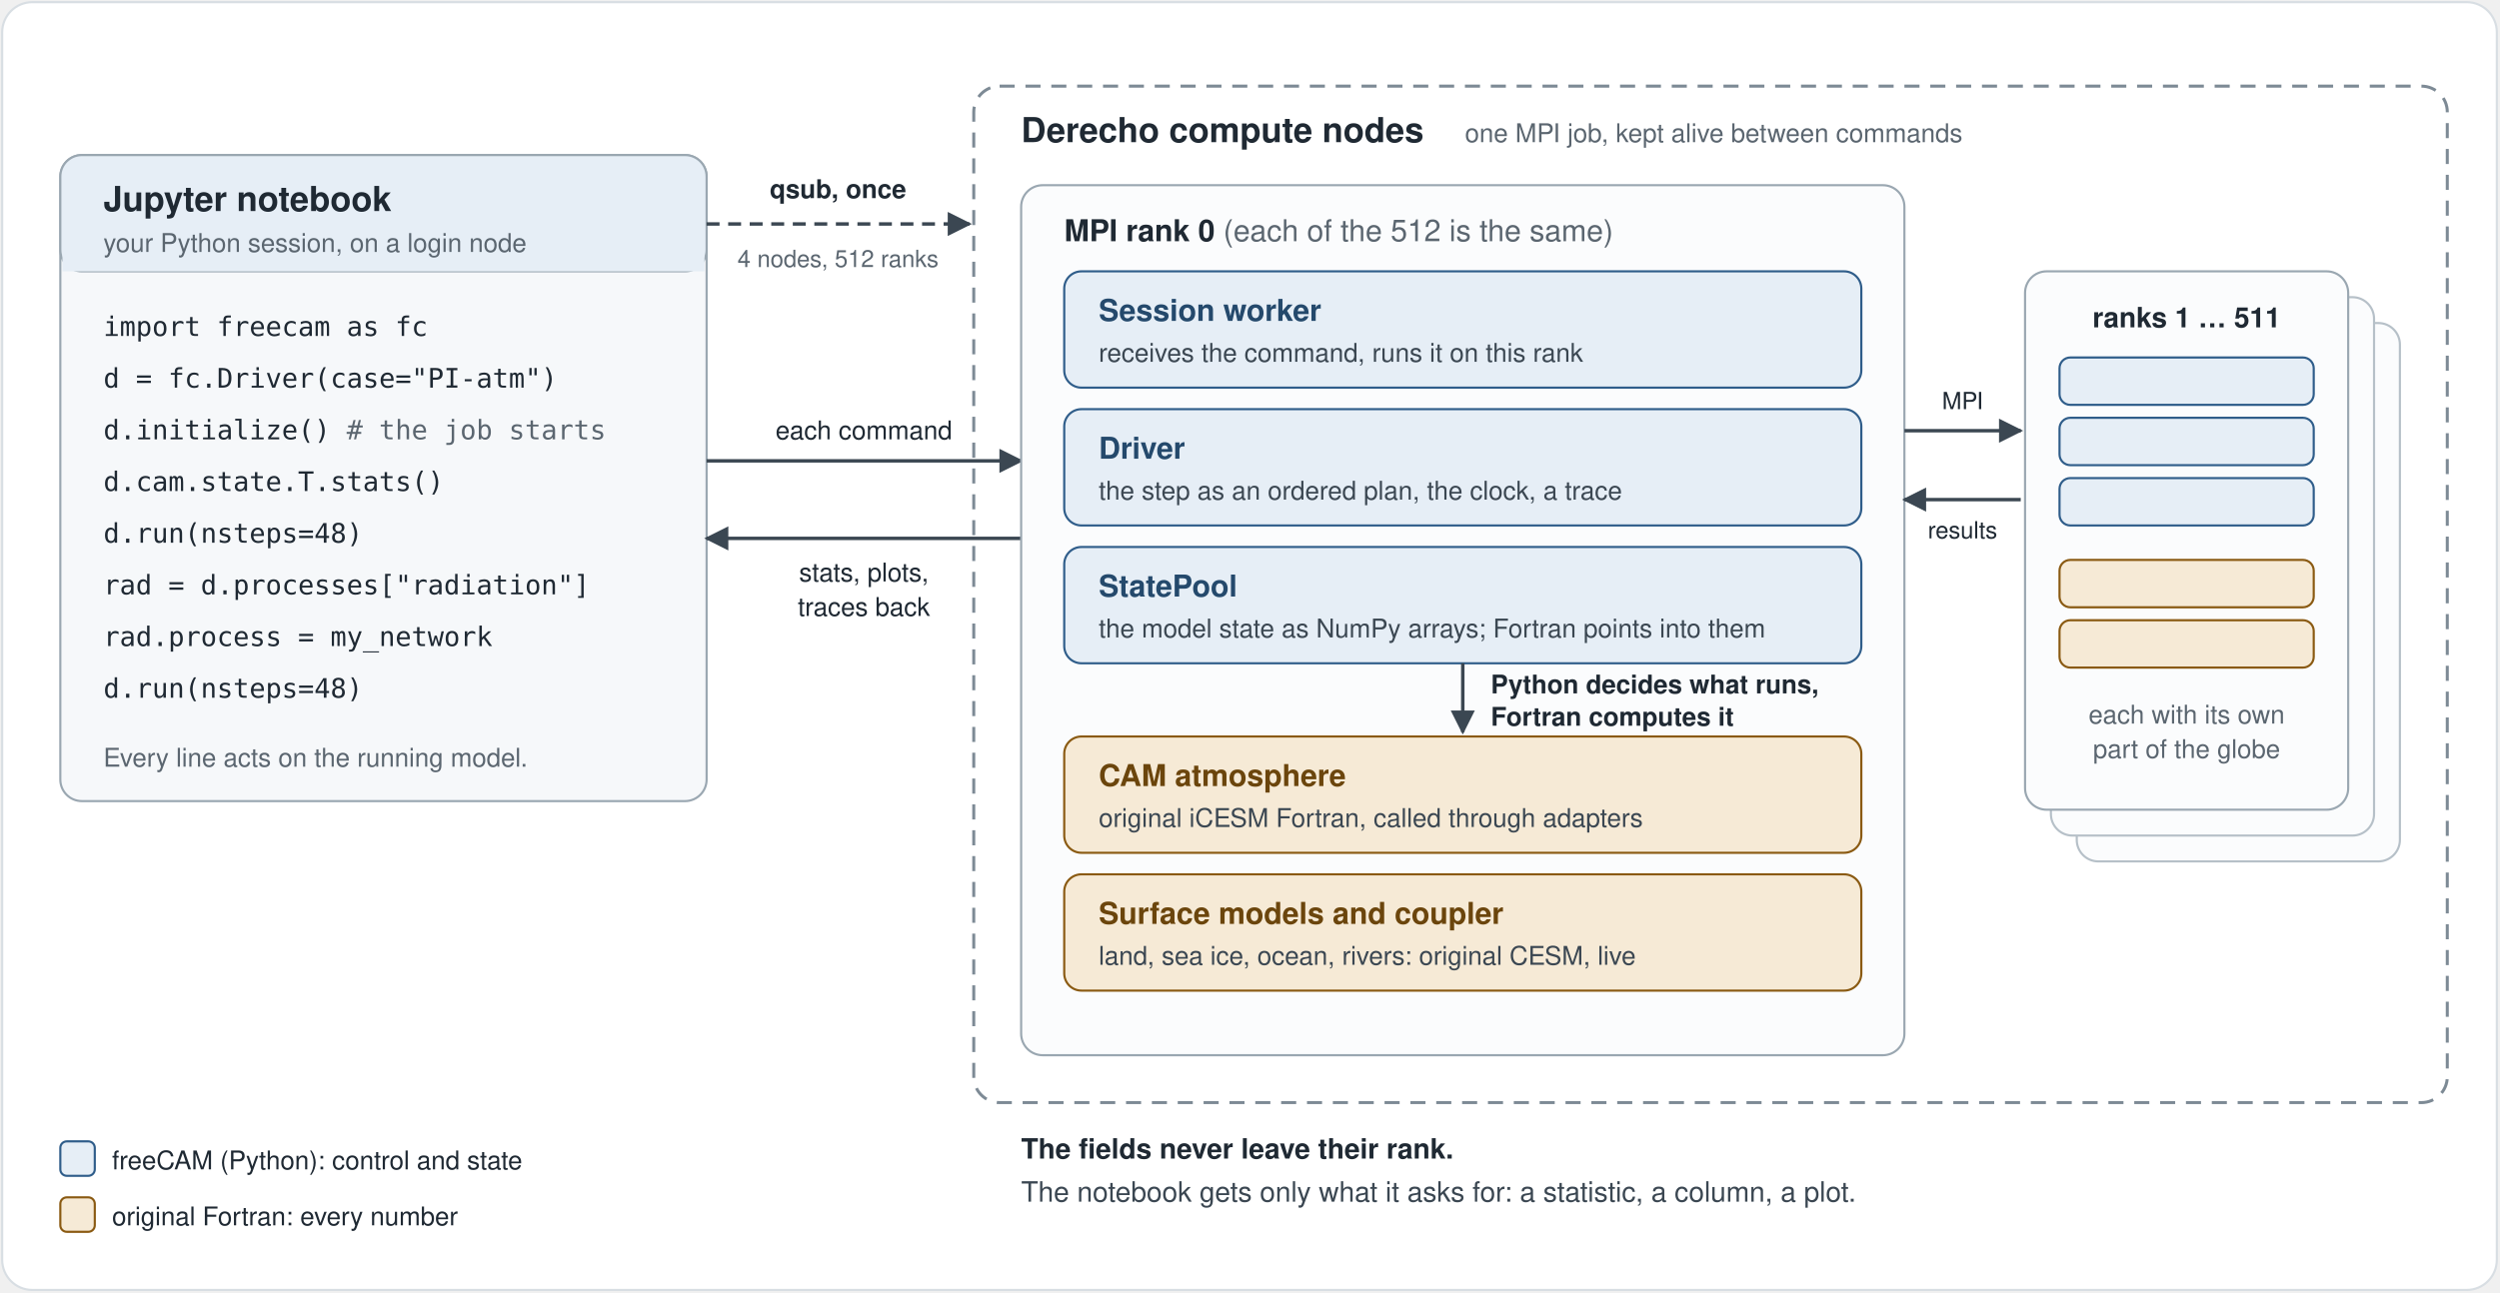
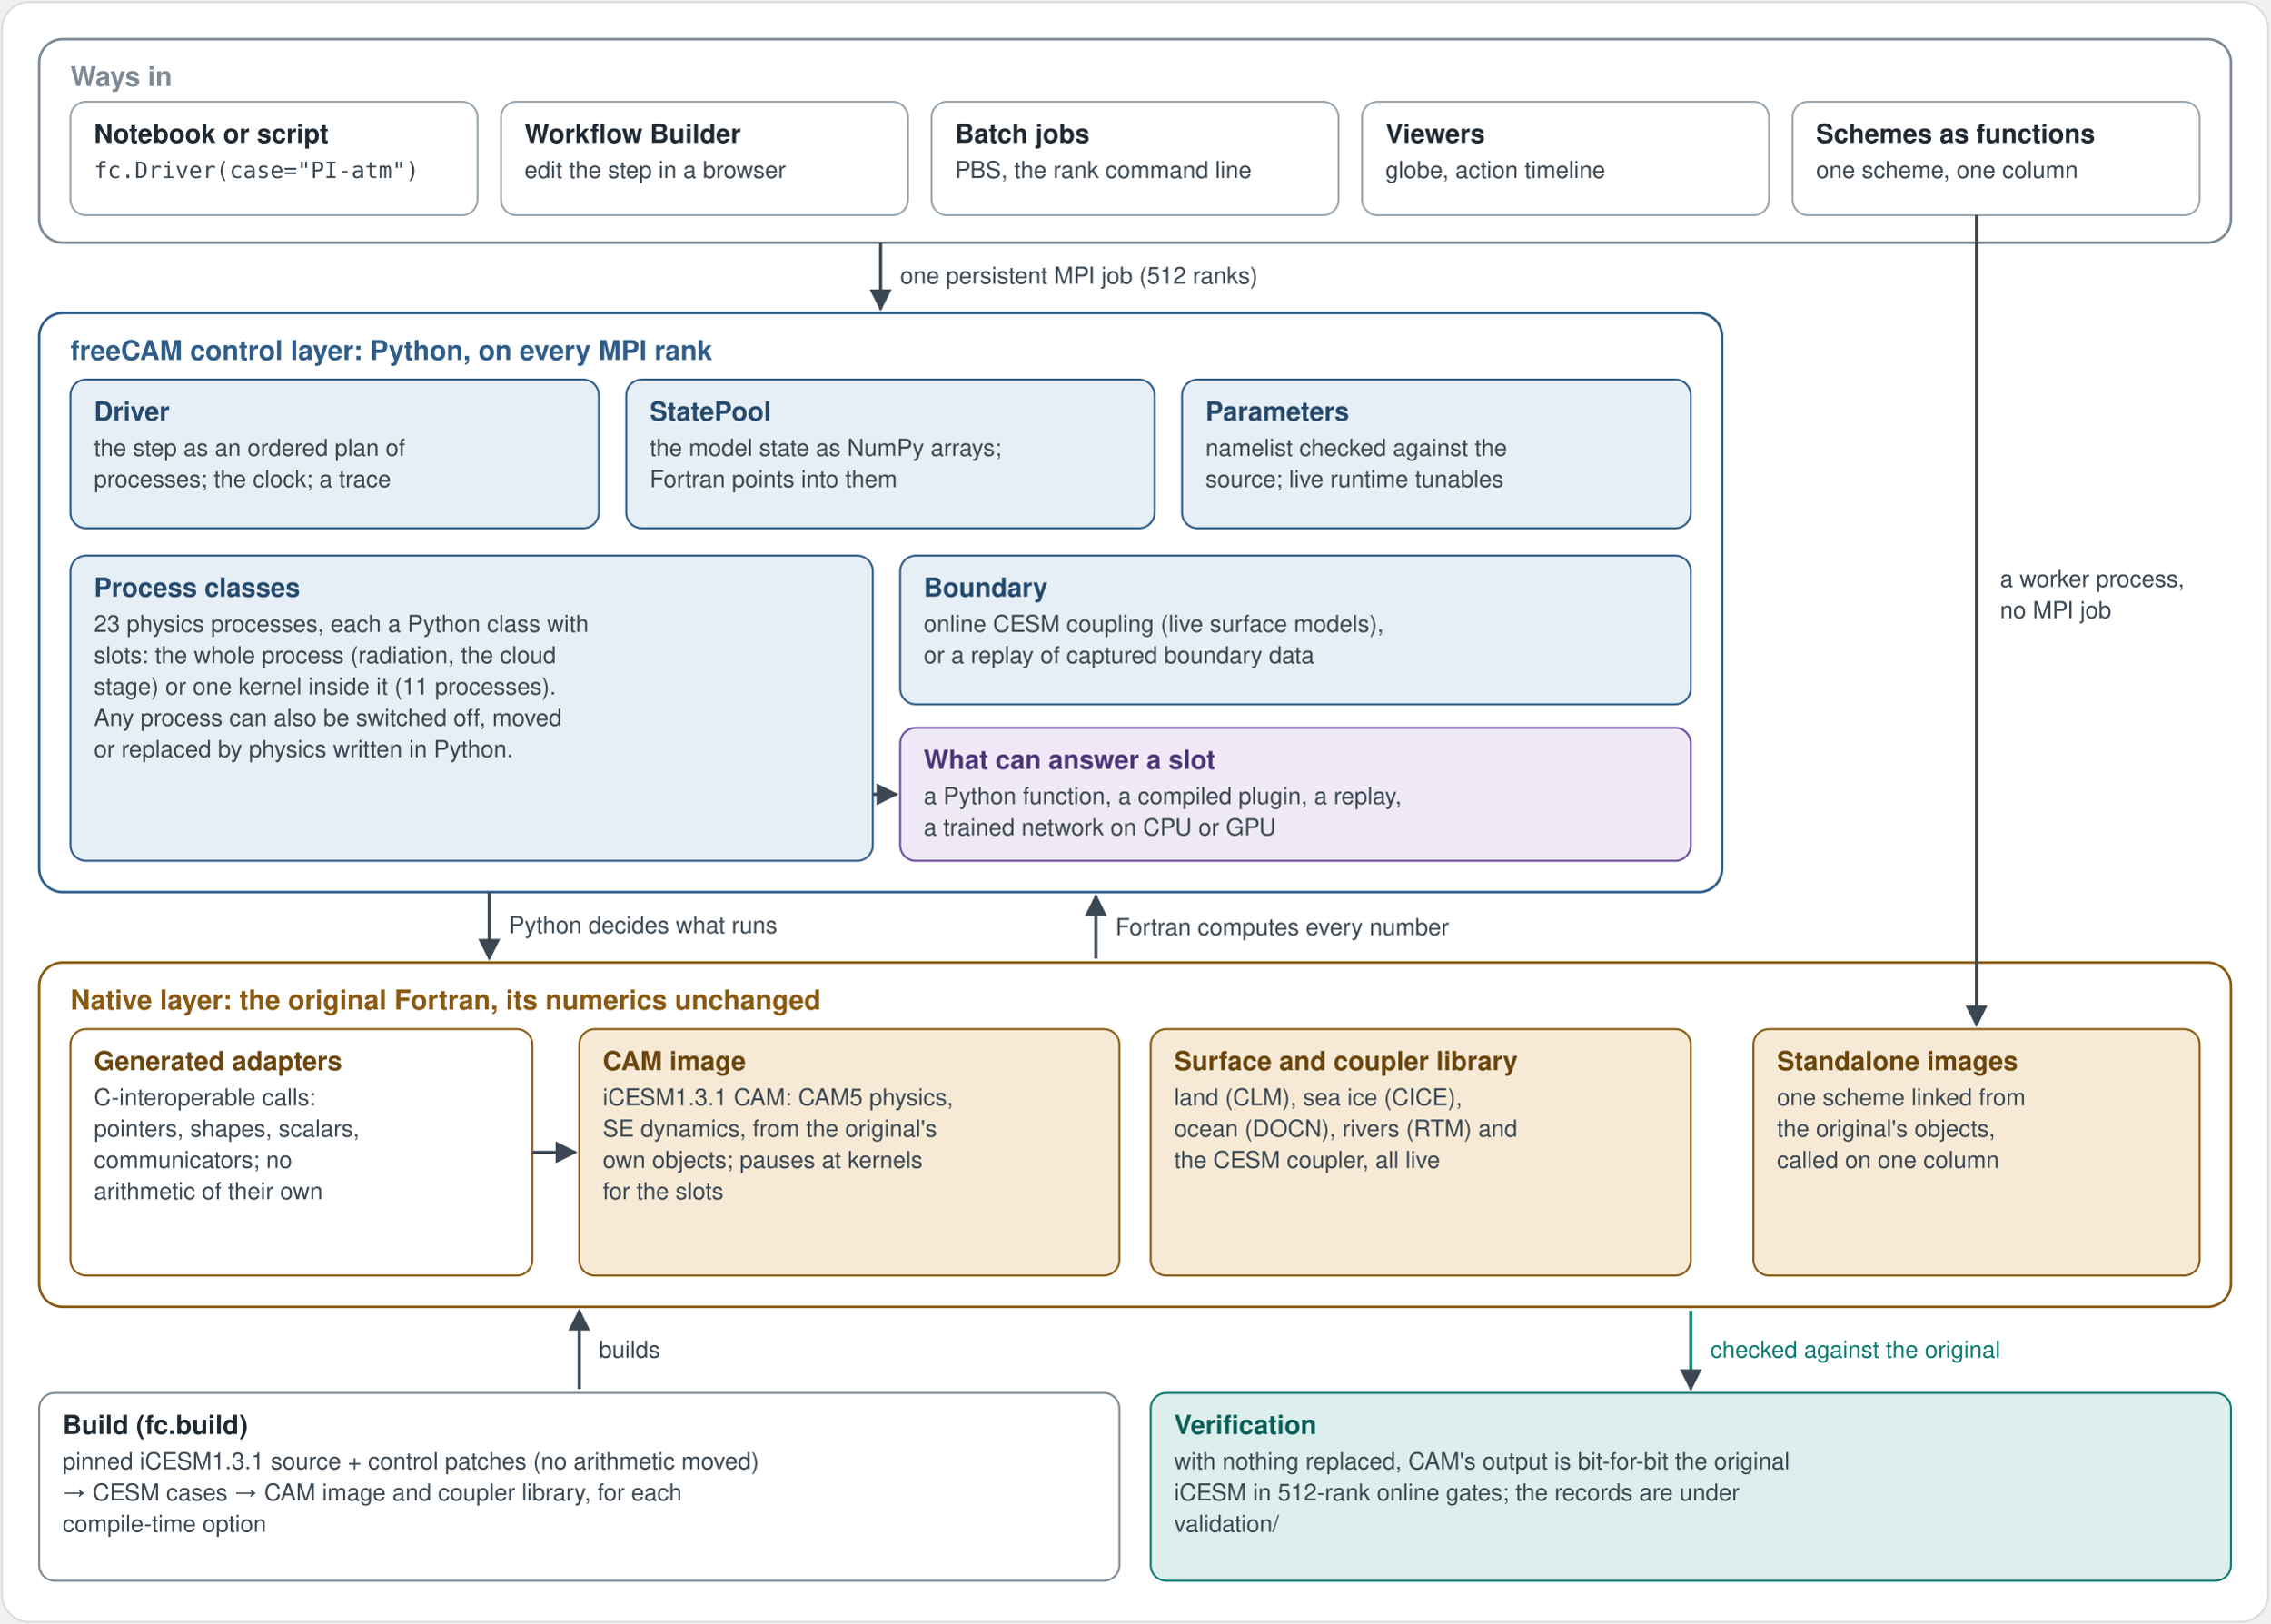
- <svg xmlns="http://www.w3.org/2000/svg" viewBox="0 0 1160 600" role="img" aria-label="A Jupyter notebook submits one PBS job of 512 MPI ranks on Derecho and then sends it commands; rank 0 broadcasts each command, every rank runs freeCAM's Python driver over its own NumPy state, and the original iCESM Fortran computes every number.">
+ <svg xmlns="http://www.w3.org/2000/svg" viewBox="0 0 1160 830" role="img" aria-label="freeCAM in layers: notebooks, scripts, the Workflow Builder, batch jobs and viewers drive a Python control layer on every MPI rank, which holds the step as a plan, the state as NumPy arrays, the parameters, the process classes with their slots and the boundary; generated adapters call the original iCESM Fortran, built from the pinned source and checked bit-for-bit against the original.">
  <defs>
    <marker id="a" viewBox="0 0 10 10" refX="9" refY="5" markerWidth="7" markerHeight="7" orient="auto-start-reverse">
      <path d="M0 0 L10 5 L0 10 z" fill="#3b4752" />
    </marker>
  </defs>
-   <rect x="1" y="1" width="1158" height="598" rx="14" fill="#ffffff" stroke="#d8dee3" />
-   <g font-family="Helvetica, Arial, sans-serif" fill="#1f2933">
-     <rect x="28" y="72" width="300" height="300" rx="10" fill="#f6f8fa" stroke="#9aa7b1" />
-     <rect x="28" y="72" width="300" height="54" rx="10" fill="#e6eef6" stroke="#9aa7b1" />
-     <rect x="29" y="112" width="298" height="14" fill="#e6eef6" />
-     <text x="48" y="98" font-size="16" font-weight="700">Jupyter notebook</text>
-     <text x="48" y="117" font-size="12" fill="#5b6670">your Python session, on a login node</text>
-     <g font-family="Menlo, Consolas, monospace" font-size="12.5">
-       <text x="48" y="156">import freecam as fc</text>
-       <text x="48" y="180">d = fc.Driver(case="PI-atm")</text>
-       <text x="48" y="204">d.initialize()  <tspan fill="#5b6670"># the job starts</tspan>
-       </text>
-       <text x="48" y="228">d.cam.state.T.stats()</text>
-       <text x="48" y="252">d.run(nsteps=48)</text>
-       <text x="48" y="276">rad = d.processes["radiation"]</text>
-       <text x="48" y="300">rad.process = my_network</text>
-       <text x="48" y="324">d.run(nsteps=48)</text>
-     </g>
-     <text x="48" y="356" font-size="12" fill="#5b6670">Every line acts on the running model.</text>
-     <line x1="328" y1="104" x2="450" y2="104" stroke="#3b4752" stroke-width="1.6" stroke-dasharray="6 4" marker-end="url(#a)" />
-     <text x="389" y="92" font-size="12" text-anchor="middle" font-weight="700">qsub, once</text>
-     <text x="389" y="124" font-size="11" text-anchor="middle" fill="#5b6670">4 nodes, 512 ranks</text>
-     <line x1="328" y1="214" x2="474" y2="214" stroke="#3b4752" stroke-width="1.6" marker-end="url(#a)" />
-     <text x="401" y="204" font-size="12" text-anchor="middle">each command</text>
-     <line x1="474" y1="250" x2="328" y2="250" stroke="#3b4752" stroke-width="1.6" marker-end="url(#a)" />
-     <text x="401" y="270" font-size="12" text-anchor="middle">stats, plots,</text>
-     <text x="401" y="286" font-size="12" text-anchor="middle">traces back</text>
-     <rect x="452" y="40" width="684" height="472" rx="12" fill="none" stroke="#7d8a95" stroke-width="1.4" stroke-dasharray="7 5" />
-     <text x="474" y="66" font-size="16" font-weight="700">Derecho compute nodes</text>
-     <text x="680" y="66" font-size="12" fill="#5b6670">one MPI job, kept alive between commands</text>
-     <rect x="474" y="86" width="410" height="404" rx="10" fill="#fbfcfd" stroke="#9aa7b1" />
-     <text x="494" y="112" font-size="14" font-weight="700">MPI rank 0 <tspan font-weight="400" fill="#5b6670">(each of the 512 is the same)</tspan>
-     </text>
-     <g font-size="12">
-       <rect x="494" y="126" width="370" height="54" rx="8" fill="#e6eef6" stroke="#2f5d8a" />
-       <text x="510" y="149" font-size="14" font-weight="700" fill="#24496c">Session worker</text>
-       <text x="510" y="168" fill="#3b4752">receives the command, runs it on this rank</text>
-       <rect x="494" y="190" width="370" height="54" rx="8" fill="#e6eef6" stroke="#2f5d8a" />
-       <text x="510" y="213" font-size="14" font-weight="700" fill="#24496c">Driver</text>
-       <text x="510" y="232" fill="#3b4752">the step as an ordered plan, the clock, a trace</text>
-       <rect x="494" y="254" width="370" height="54" rx="8" fill="#e6eef6" stroke="#2f5d8a" />
-       <text x="510" y="277" font-size="14" font-weight="700" fill="#24496c">StatePool</text>
-       <text x="510" y="296" fill="#3b4752">the model state as NumPy arrays; Fortran points into them</text>
-       <rect x="494" y="342" width="370" height="54" rx="8" fill="#f6ead6" stroke="#8a5a12" />
-       <text x="510" y="365" font-size="14" font-weight="700" fill="#6b450c">CAM atmosphere</text>
-       <text x="510" y="384" fill="#3b4752">original iCESM Fortran, called through adapters</text>
-       <rect x="494" y="406" width="370" height="54" rx="8" fill="#f6ead6" stroke="#8a5a12" />
-       <text x="510" y="429" font-size="14" font-weight="700" fill="#6b450c">Surface models and coupler</text>
-       <text x="510" y="448" fill="#3b4752">land, sea ice, ocean, rivers: original CESM, live</text>
-     </g>
-     <line x1="679" y1="308" x2="679" y2="340" stroke="#3b4752" stroke-width="1.6" marker-end="url(#a)" />
-     <text x="692" y="322" font-size="12" font-weight="700">Python decides what runs,</text>
-     <text x="692" y="337" font-size="12" font-weight="700">Fortran computes it</text>
-     <rect x="964" y="150" width="150" height="250" rx="10" fill="#fbfcfd" stroke="#b6c0c8" />
-     <rect x="952" y="138" width="150" height="250" rx="10" fill="#fbfcfd" stroke="#b6c0c8" />
-     <rect x="940" y="126" width="150" height="250" rx="10" fill="#fbfcfd" stroke="#9aa7b1" />
-     <text x="1015" y="152" font-size="13" font-weight="700" text-anchor="middle">ranks 1 … 511</text>
-     <rect x="956" y="166" width="118" height="22" rx="5" fill="#e6eef6" stroke="#2f5d8a" />
-     <rect x="956" y="194" width="118" height="22" rx="5" fill="#e6eef6" stroke="#2f5d8a" />
-     <rect x="956" y="222" width="118" height="22" rx="5" fill="#e6eef6" stroke="#2f5d8a" />
-     <rect x="956" y="260" width="118" height="22" rx="5" fill="#f6ead6" stroke="#8a5a12" />
-     <rect x="956" y="288" width="118" height="22" rx="5" fill="#f6ead6" stroke="#8a5a12" />
-     <text x="1015" y="336" font-size="12" text-anchor="middle" fill="#5b6670">each with its own</text>
-     <text x="1015" y="352" font-size="12" text-anchor="middle" fill="#5b6670">part of the globe</text>
-     <line x1="884" y1="200" x2="938" y2="200" stroke="#3b4752" stroke-width="1.6" marker-end="url(#a)" />
-     <text x="911" y="190" font-size="11" text-anchor="middle">MPI</text>
-     <line x1="938" y1="232" x2="884" y2="232" stroke="#3b4752" stroke-width="1.6" marker-end="url(#a)" />
-     <text x="911" y="250" font-size="11" text-anchor="middle">results</text>
-     <text x="474" y="538" font-size="13" font-weight="700">The fields never leave their rank.</text>
-     <text x="474" y="558" font-size="13" fill="#3b4752">The notebook gets only what it asks for: a statistic, a column, a plot.</text>
-     <rect x="28" y="530" width="16" height="16" rx="3" fill="#e6eef6" stroke="#2f5d8a" />
-     <text x="52" y="543" font-size="12">freeCAM (Python): control and state</text>
-     <rect x="28" y="556" width="16" height="16" rx="3" fill="#f6ead6" stroke="#8a5a12" />
-     <text x="52" y="569" font-size="12">original Fortran: every number</text>
+   <rect x="1" y="1" width="1158" height="828" rx="14" fill="#ffffff" stroke="#d8dee3" />
+   <g font-family="Helvetica, Arial, sans-serif" fill="#1f2933" font-size="12">
+     <rect x="20" y="20" width="1120" height="104" rx="12" fill="none" stroke="#7d8a95" stroke-width="1.3" />
+     <text x="36" y="44" font-size="14" font-weight="700" fill="#7d8a95">Ways in</text>
+     <rect x="36" y="52" width="208" height="58" rx="8" fill="#ffffff" stroke="#9aa7b1" />
+     <text x="48" y="73" font-size="13.5" font-weight="700" fill="#1f2933">Notebook or script</text>
+     <text x="48" y="91" fill="#3b4752" font-family="Menlo, Consolas, monospace" font-size="11.5">fc.Driver(case="PI-atm")</text>
+     <rect x="256" y="52" width="208" height="58" rx="8" fill="#ffffff" stroke="#9aa7b1" />
+     <text x="268" y="73" font-size="13.5" font-weight="700" fill="#1f2933">Workflow Builder</text>
+     <text x="268" y="91" fill="#3b4752">edit the step in a browser</text>
+     <rect x="476" y="52" width="208" height="58" rx="8" fill="#ffffff" stroke="#9aa7b1" />
+     <text x="488" y="73" font-size="13.5" font-weight="700" fill="#1f2933">Batch jobs</text>
+     <text x="488" y="91" fill="#3b4752">PBS, the rank command line</text>
+     <rect x="696" y="52" width="208" height="58" rx="8" fill="#ffffff" stroke="#9aa7b1" />
+     <text x="708" y="73" font-size="13.5" font-weight="700" fill="#1f2933">Viewers</text>
+     <text x="708" y="91" fill="#3b4752">globe, action timeline</text>
+     <rect x="916" y="52" width="208" height="58" rx="8" fill="#ffffff" stroke="#9aa7b1" />
+     <text x="928" y="73" font-size="13.5" font-weight="700" fill="#1f2933">Schemes as functions</text>
+     <text x="928" y="91" fill="#3b4752">one scheme, one column</text>
+     <rect x="20" y="160" width="860" height="296" rx="12" fill="none" stroke="#2f5d8a" stroke-width="1.3" />
+     <text x="36" y="184" font-size="14" font-weight="700" fill="#2f5d8a">freeCAM control layer: Python, on every MPI rank</text>
+     <rect x="36" y="194" width="270" height="76" rx="8" fill="#e6eef6" stroke="#2f5d8a" />
+     <text x="48" y="215" font-size="13.5" font-weight="700" fill="#24496c">Driver</text>
+     <text x="48" y="233" fill="#3b4752">the step as an ordered plan of</text>
+     <text x="48" y="249" fill="#3b4752">processes; the clock; a trace</text>
+     <rect x="320" y="194" width="270" height="76" rx="8" fill="#e6eef6" stroke="#2f5d8a" />
+     <text x="332" y="215" font-size="13.5" font-weight="700" fill="#24496c">StatePool</text>
+     <text x="332" y="233" fill="#3b4752">the model state as NumPy arrays;</text>
+     <text x="332" y="249" fill="#3b4752">Fortran points into them</text>
+     <rect x="604" y="194" width="260" height="76" rx="8" fill="#e6eef6" stroke="#2f5d8a" />
+     <text x="616" y="215" font-size="13.5" font-weight="700" fill="#24496c">Parameters</text>
+     <text x="616" y="233" fill="#3b4752">namelist checked against the</text>
+     <text x="616" y="249" fill="#3b4752">source; live runtime tunables</text>
+     <rect x="36" y="284" width="410" height="156" rx="8" fill="#e6eef6" stroke="#2f5d8a" />
+     <text x="48" y="305" font-size="13.5" font-weight="700" fill="#24496c">Process classes</text>
+     <text x="48" y="323" fill="#3b4752">23 physics processes, each a Python class with</text>
+     <text x="48" y="339" fill="#3b4752">slots: the whole process (radiation, the cloud</text>
+     <text x="48" y="355" fill="#3b4752">stage) or one kernel inside it (11 processes).</text>
+     <text x="48" y="371" fill="#3b4752">Any process can also be switched off, moved</text>
+     <text x="48" y="387" fill="#3b4752">or replaced by physics written in Python.</text>
+     <rect x="460" y="284" width="404" height="76" rx="8" fill="#e6eef6" stroke="#2f5d8a" />
+     <text x="472" y="305" font-size="13.5" font-weight="700" fill="#24496c">Boundary</text>
+     <text x="472" y="323" fill="#3b4752">online CESM coupling (live surface models),</text>
+     <text x="472" y="339" fill="#3b4752">or a replay of captured boundary data</text>
+     <rect x="460" y="372" width="404" height="68" rx="8" fill="#efe9f7" stroke="#6b4fa0" />
+     <text x="472" y="393" font-size="13.5" font-weight="700" fill="#4b3577">What can answer a slot</text>
+     <text x="472" y="411" fill="#3b4752">a Python function, a compiled plugin, a replay,</text>
+     <text x="472" y="427" fill="#3b4752">a trained network on CPU or GPU</text>
+     <line x1="446" y1="406" x2="458" y2="406" stroke="#3b4752" stroke-width="1.6" marker-end="url(#a)" />
+     <rect x="20" y="492" width="1120" height="176" rx="12" fill="none" stroke="#8a5a12" stroke-width="1.3" />
+     <text x="36" y="516" font-size="14" font-weight="700" fill="#8a5a12">Native layer: the original Fortran, its numerics unchanged</text>
+     <rect x="36" y="526" width="236" height="126" rx="8" fill="#ffffff" stroke="#8a5a12" />
+     <text x="48" y="547" font-size="13.5" font-weight="700" fill="#6b450c">Generated adapters</text>
+     <text x="48" y="565" fill="#3b4752">C-interoperable calls:</text>
+     <text x="48" y="581" fill="#3b4752">pointers, shapes, scalars,</text>
+     <text x="48" y="597" fill="#3b4752">communicators; no</text>
+     <text x="48" y="613" fill="#3b4752">arithmetic of their own</text>
+     <rect x="296" y="526" width="276" height="126" rx="8" fill="#f6ead6" stroke="#8a5a12" />
+     <text x="308" y="547" font-size="13.5" font-weight="700" fill="#6b450c">CAM image</text>
+     <text x="308" y="565" fill="#3b4752">iCESM1.3.1 CAM: CAM5 physics,</text>
+     <text x="308" y="581" fill="#3b4752">SE dynamics, from the original's</text>
+     <text x="308" y="597" fill="#3b4752">own objects; pauses at kernels</text>
+     <text x="308" y="613" fill="#3b4752">for the slots</text>
+     <rect x="588" y="526" width="276" height="126" rx="8" fill="#f6ead6" stroke="#8a5a12" />
+     <text x="600" y="547" font-size="13.5" font-weight="700" fill="#6b450c">Surface and coupler library</text>
+     <text x="600" y="565" fill="#3b4752">land (CLM), sea ice (CICE),</text>
+     <text x="600" y="581" fill="#3b4752">ocean (DOCN), rivers (RTM) and</text>
+     <text x="600" y="597" fill="#3b4752">the CESM coupler, all live</text>
+     <line x1="272" y1="589" x2="294" y2="589" stroke="#3b4752" stroke-width="1.6" marker-end="url(#a)" />
+     <rect x="896" y="526" width="228" height="126" rx="8" fill="#f6ead6" stroke="#8a5a12" />
+     <text x="908" y="547" font-size="13.5" font-weight="700" fill="#6b450c">Standalone images</text>
+     <text x="908" y="565" fill="#3b4752">one scheme linked from</text>
+     <text x="908" y="581" fill="#3b4752">the original's objects,</text>
+     <text x="908" y="597" fill="#3b4752">called on one column</text>
+     <line x1="450" y1="124" x2="450" y2="158" stroke="#3b4752" stroke-width="1.6" marker-end="url(#a)" />
+     <text x="460.0" y="145.0" font-size="12" fill="#3b4752">one persistent MPI job (512 ranks)</text>
+     <line x1="250" y1="456" x2="250" y2="490" stroke="#3b4752" stroke-width="1.6" marker-end="url(#a)" />
+     <text x="260.0" y="477.0" font-size="12" fill="#3b4752">Python decides what runs</text>
+     <line x1="560" y1="490" x2="560" y2="458" stroke="#3b4752" stroke-width="1.6" marker-end="url(#a)" />
+     <text x="570.0" y="478.0" font-size="12" fill="#3b4752">Fortran computes every number</text>
+     <line x1="1010" y1="110" x2="1010" y2="524" stroke="#3b4752" stroke-width="1.6" marker-end="url(#a)" />
+     <text x="1022" y="300" font-size="12" fill="#3b4752">a worker process,</text>
+     <text x="1022" y="316" font-size="12" fill="#3b4752">no MPI job</text>
+     <rect x="20" y="712" width="552" height="96" rx="8" fill="#ffffff" stroke="#7d8a95" />
+     <text x="32" y="733" font-size="13.5" font-weight="700" fill="#1f2933">Build (fc.build)</text>
+     <text x="32" y="751" fill="#3b4752">pinned iCESM1.3.1 source + control patches (no arithmetic moved)</text>
+     <text x="32" y="767" fill="#3b4752">→ CESM cases → CAM image and coupler library, for each</text>
+     <text x="32" y="783" fill="#3b4752">compile-time option</text>
+     <rect x="588" y="712" width="552" height="96" rx="8" fill="#dcefec" stroke="#0d7a72" />
+     <text x="600" y="733" font-size="13.5" font-weight="700" fill="#0a5f59">Verification</text>
+     <text x="600" y="751" fill="#3b4752">with nothing replaced, CAM's output is bit-for-bit the original</text>
+     <text x="600" y="767" fill="#3b4752">iCESM in 512-rank online gates; the records are under</text>
+     <text x="600" y="783" fill="#3b4752">validation/</text>
+     <line x1="296" y1="710" x2="296" y2="670" stroke="#3b4752" stroke-width="1.6" marker-end="url(#a)" />
+     <text x="306.0" y="694.0" font-size="12" fill="#3b4752">builds</text>
+     <line x1="864" y1="670" x2="864" y2="710" stroke="#0d7a72" stroke-width="1.6" marker-end="url(#a)" />
+     <text x="874.0" y="694.0" font-size="12" fill="#0d7a72">checked against the original</text>
  </g>
</svg>
